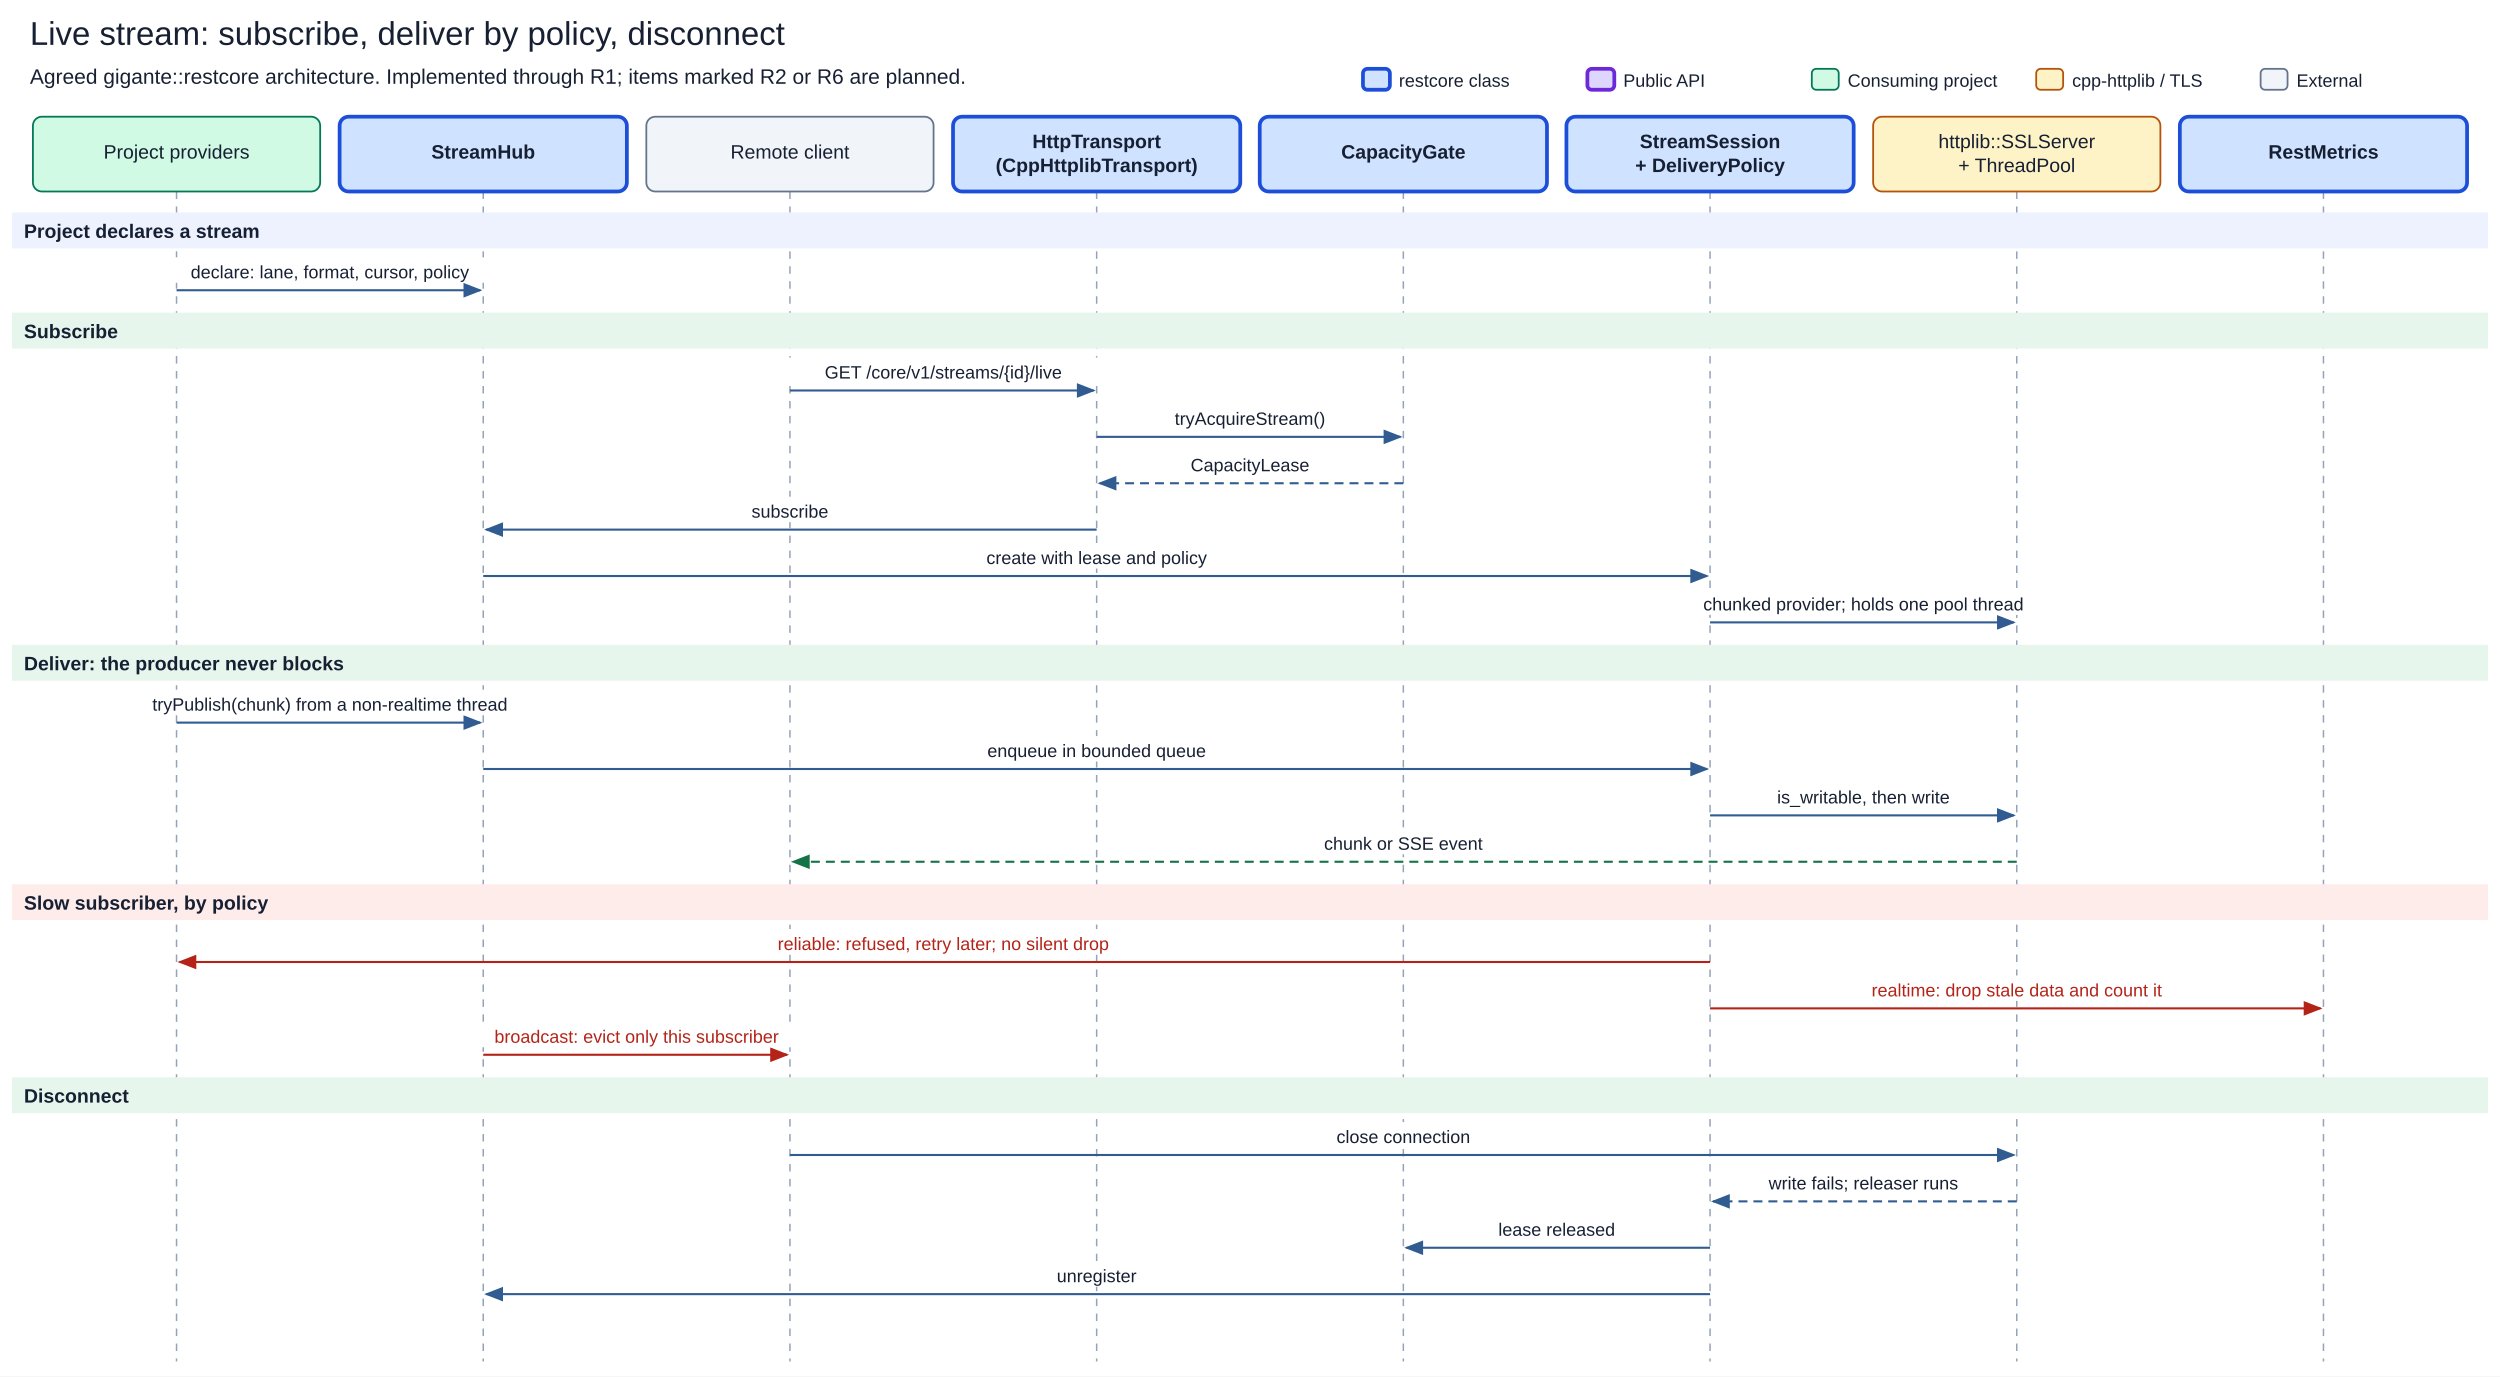
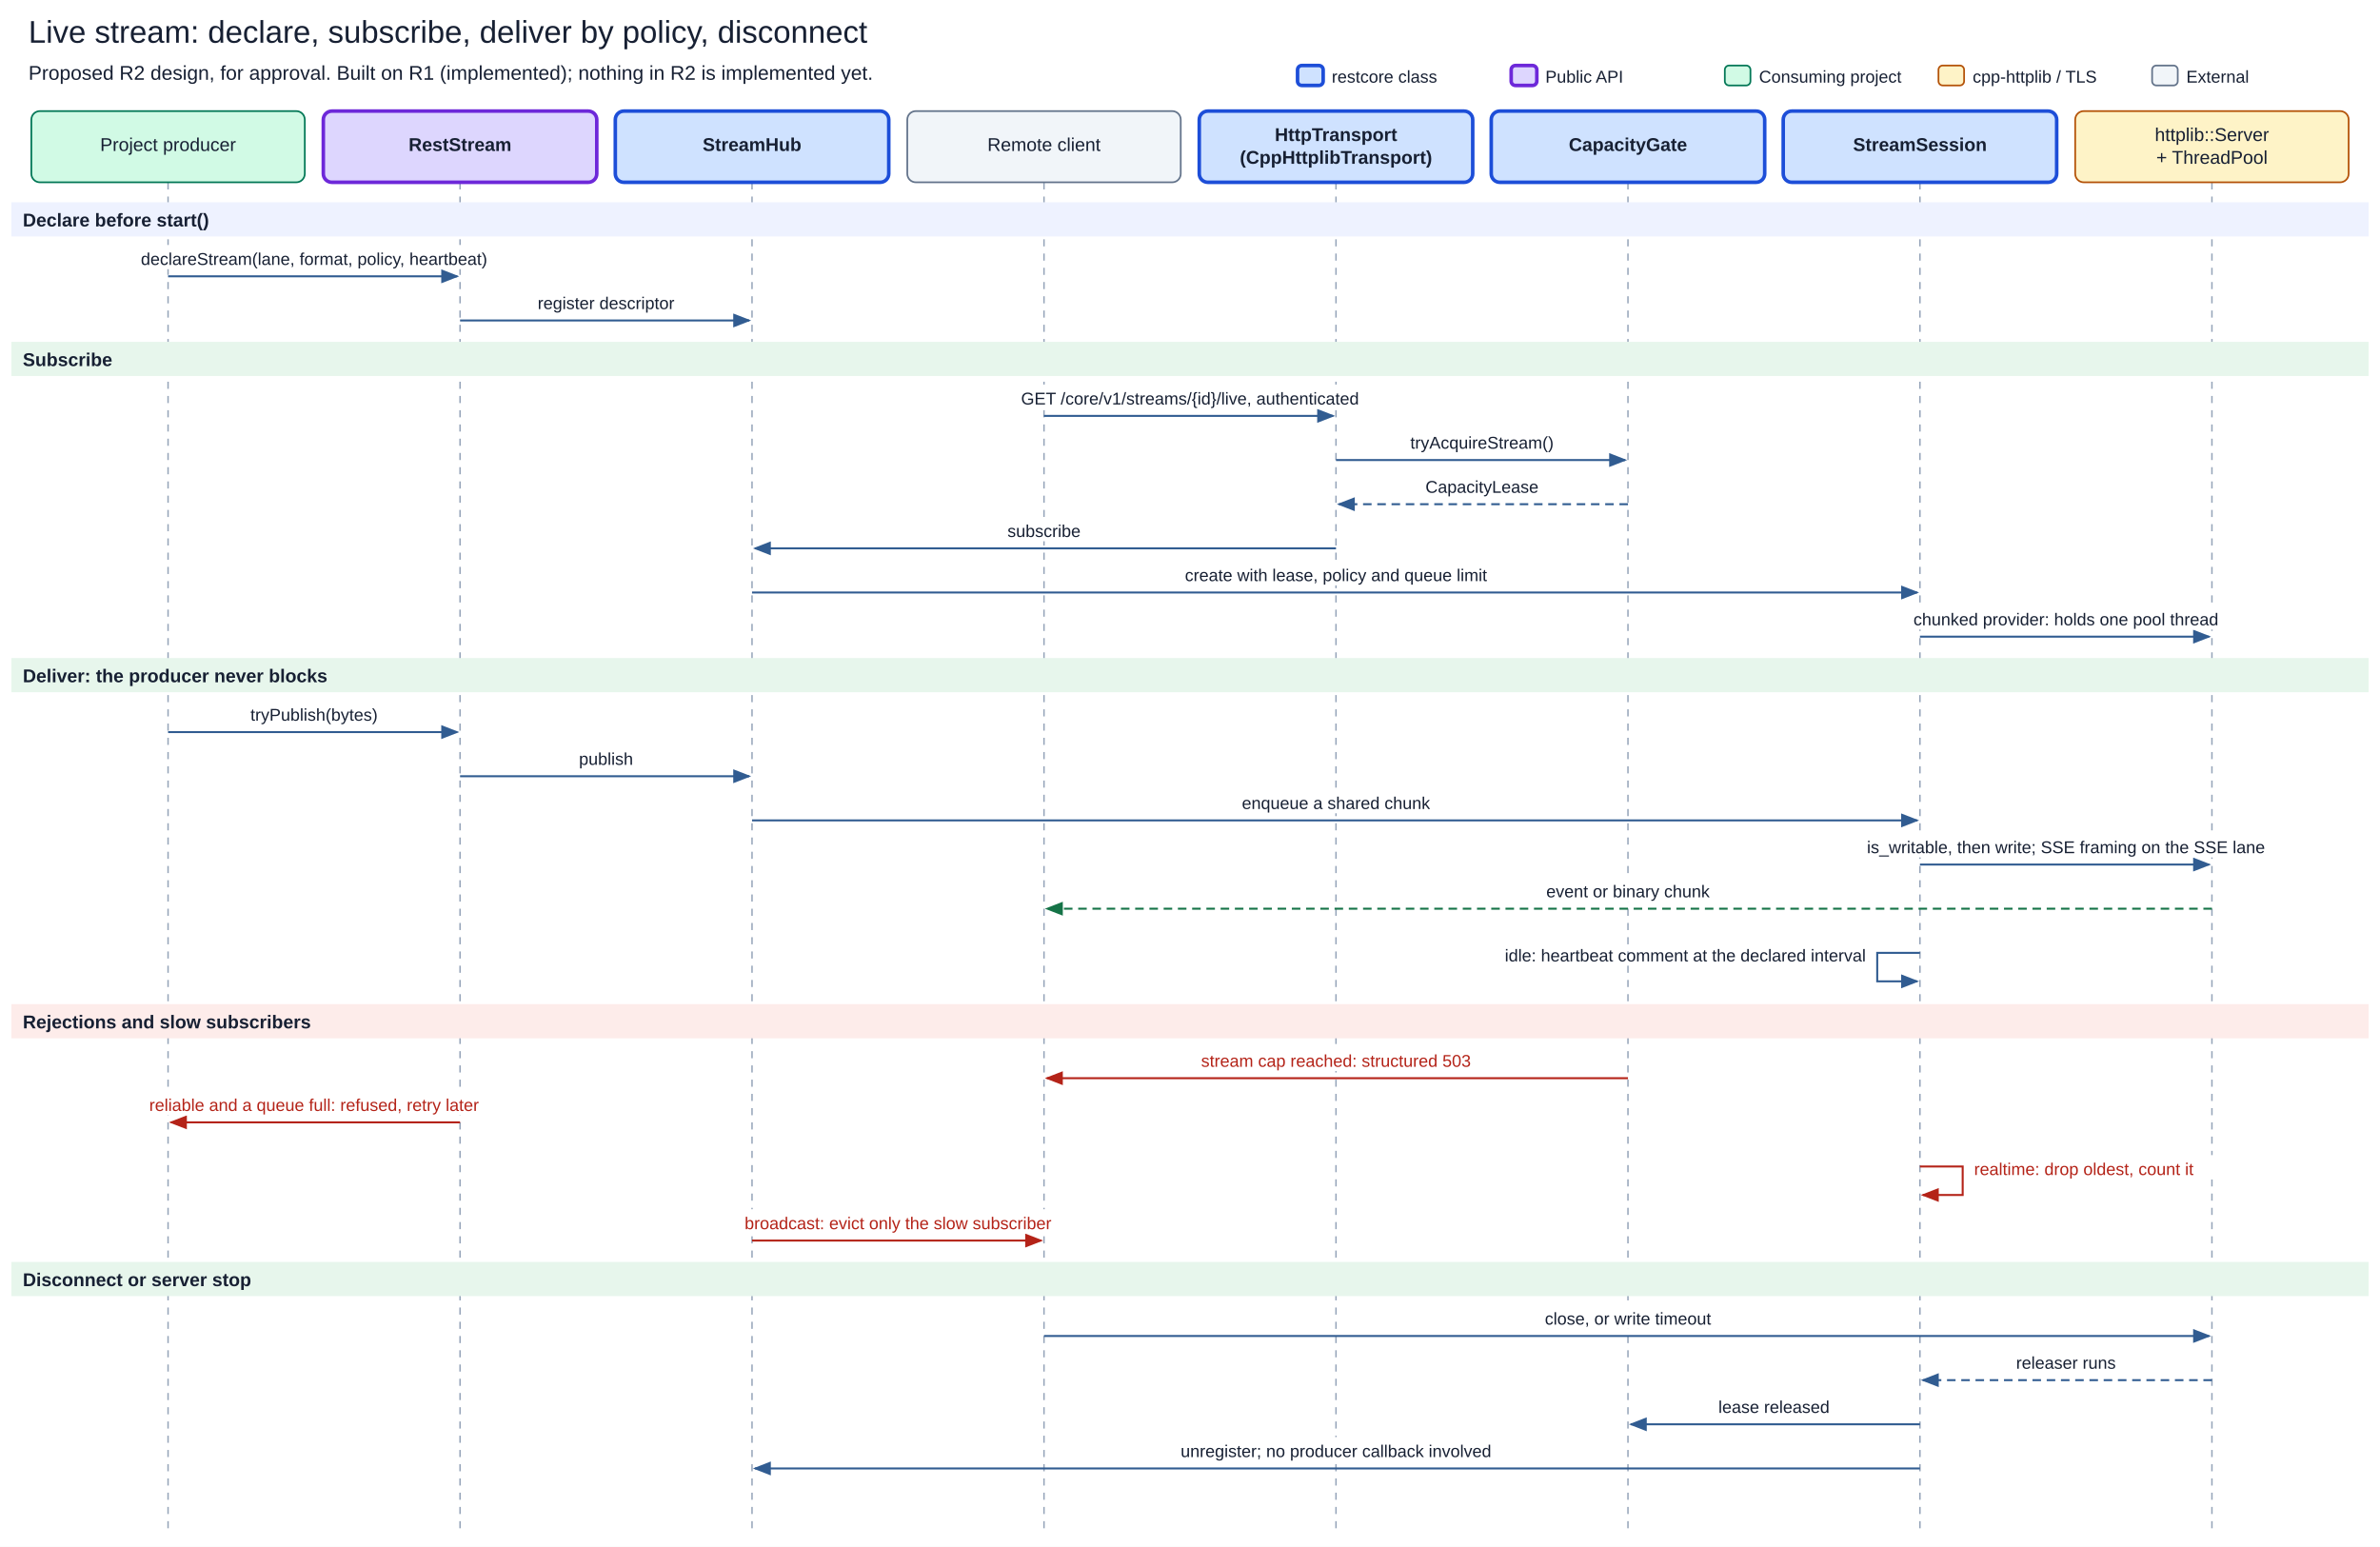
- <svg xmlns="http://www.w3.org/2000/svg" width="1671" height="920" viewBox="0 0 1671 920">
+ <svg xmlns="http://www.w3.org/2000/svg" width="1671" height="1086" viewBox="0 0 1671 1086">
  <defs>
    <marker id="a" markerWidth="9" markerHeight="7" refX="8" refY="3.5" orient="auto">
      <path d="M0 0L9 3.5L0 7Z" fill="#315c91" />
    </marker>
    <marker id="r" markerWidth="9" markerHeight="7" refX="8" refY="3.5" orient="auto">
      <path d="M0 0L9 3.5L0 7Z" fill="#b42318" />
    </marker>
    <marker id="g" markerWidth="9" markerHeight="7" refX="8" refY="3.5" orient="auto">
      <path d="M0 0L9 3.5L0 7Z" fill="#157347" />
    </marker>
  </defs>
  <rect width="100%" height="100%" fill="white" />
  <g font-family="Arial,sans-serif" fill="#172033">
-     <text x="20" y="30" font-size="22">Live stream: subscribe, deliver by policy, disconnect</text>
-     <text x="20" y="56" font-size="14">Agreed gigante::restcore architecture. Implemented through R1; items marked R2 or R6 are planned.</text>
+     <text x="20" y="30" font-size="22">Live stream: declare, subscribe, deliver by policy, disconnect</text>
+     <text x="20" y="56" font-size="14">Proposed R2 design, for approval. Built on R1 (implemented); nothing in R2 is implemented yet.</text>
    <rect x="911" y="46" width="18" height="14" rx="3" fill="#cfe2ff" stroke="#1d4ed8" stroke-width="2.5" />
    <text x="935" y="58" text-anchor="start" font-size="12" font-weight="400" fill="#172033">restcore class</text>
    <rect x="1061" y="46" width="18" height="14" rx="3" fill="#ddd6fe" stroke="#6d28d9" stroke-width="2.5" />
    <text x="1085" y="58" text-anchor="start" font-size="12" font-weight="400" fill="#172033">Public API</text>
    <rect x="1211" y="46" width="18" height="14" rx="3" fill="#d1fae5" stroke="#047857" stroke-width="1.2" />
    <text x="1235" y="58" text-anchor="start" font-size="12" font-weight="400" fill="#172033">Consuming project</text>
    <rect x="1361" y="46" width="18" height="14" rx="3" fill="#fef3c7" stroke="#b45309" stroke-width="1.2" />
    <text x="1385" y="58" text-anchor="start" font-size="12" font-weight="400" fill="#172033">cpp-httplib / TLS</text>
    <rect x="1511" y="46" width="18" height="14" rx="3" fill="#f1f5f9" stroke="#64748b" stroke-width="1.2" />
    <text x="1535" y="58" text-anchor="start" font-size="12" font-weight="400" fill="#172033">External</text>
-     <path d="M118 128V910" stroke="#94a3b8" stroke-dasharray="5 5" />
+     <path d="M118 128V1076" stroke="#94a3b8" stroke-dasharray="5 5" />
    <rect x="22" y="78" width="192" height="50" rx="6" fill="#d1fae5" stroke="#047857" stroke-width="1.2" />
-     <text x="118" y="106" text-anchor="middle" font-size="13" font-weight="400" fill="#172033">Project providers</text>
-     <path d="M323 128V910" stroke="#94a3b8" stroke-dasharray="5 5" />
-     <rect x="227" y="78" width="192" height="50" rx="6" fill="#cfe2ff" stroke="#1d4ed8" stroke-width="2.5" />
-     <text x="323" y="106" text-anchor="middle" font-size="13" font-weight="700" fill="#172033">StreamHub</text>
-     <path d="M528 128V910" stroke="#94a3b8" stroke-dasharray="5 5" />
-     <rect x="432" y="78" width="192" height="50" rx="6" fill="#f1f5f9" stroke="#64748b" stroke-width="1.2" />
-     <text x="528" y="106" text-anchor="middle" font-size="13" font-weight="400" fill="#172033">Remote client</text>
-     <path d="M733 128V910" stroke="#94a3b8" stroke-dasharray="5 5" />
-     <rect x="637" y="78" width="192" height="50" rx="6" fill="#cfe2ff" stroke="#1d4ed8" stroke-width="2.5" />
-     <text x="733" y="99" text-anchor="middle" font-size="13" font-weight="700" fill="#172033">HttpTransport</text>
-     <text x="733" y="115" text-anchor="middle" font-size="13" font-weight="700" fill="#172033">(CppHttplibTransport)</text>
-     <path d="M938 128V910" stroke="#94a3b8" stroke-dasharray="5 5" />
+     <text x="118" y="106" text-anchor="middle" font-size="13" font-weight="400" fill="#172033">Project producer</text>
+     <path d="M323 128V1076" stroke="#94a3b8" stroke-dasharray="5 5" />
+     <rect x="227" y="78" width="192" height="50" rx="6" fill="#ddd6fe" stroke="#6d28d9" stroke-width="2.5" />
+     <text x="323" y="106" text-anchor="middle" font-size="13" font-weight="700" fill="#172033">RestStream</text>
+     <path d="M528 128V1076" stroke="#94a3b8" stroke-dasharray="5 5" />
+     <rect x="432" y="78" width="192" height="50" rx="6" fill="#cfe2ff" stroke="#1d4ed8" stroke-width="2.5" />
+     <text x="528" y="106" text-anchor="middle" font-size="13" font-weight="700" fill="#172033">StreamHub</text>
+     <path d="M733 128V1076" stroke="#94a3b8" stroke-dasharray="5 5" />
+     <rect x="637" y="78" width="192" height="50" rx="6" fill="#f1f5f9" stroke="#64748b" stroke-width="1.2" />
+     <text x="733" y="106" text-anchor="middle" font-size="13" font-weight="400" fill="#172033">Remote client</text>
+     <path d="M938 128V1076" stroke="#94a3b8" stroke-dasharray="5 5" />
    <rect x="842" y="78" width="192" height="50" rx="6" fill="#cfe2ff" stroke="#1d4ed8" stroke-width="2.5" />
-     <text x="938" y="106" text-anchor="middle" font-size="13" font-weight="700" fill="#172033">CapacityGate</text>
-     <path d="M1143 128V910" stroke="#94a3b8" stroke-dasharray="5 5" />
+     <text x="938" y="99" text-anchor="middle" font-size="13" font-weight="700" fill="#172033">HttpTransport</text>
+     <text x="938" y="115" text-anchor="middle" font-size="13" font-weight="700" fill="#172033">(CppHttplibTransport)</text>
+     <path d="M1143 128V1076" stroke="#94a3b8" stroke-dasharray="5 5" />
    <rect x="1047" y="78" width="192" height="50" rx="6" fill="#cfe2ff" stroke="#1d4ed8" stroke-width="2.5" />
-     <text x="1143" y="99" text-anchor="middle" font-size="13" font-weight="700" fill="#172033">StreamSession</text>
-     <text x="1143" y="115" text-anchor="middle" font-size="13" font-weight="700" fill="#172033">+ DeliveryPolicy</text>
-     <path d="M1348 128V910" stroke="#94a3b8" stroke-dasharray="5 5" />
-     <rect x="1252" y="78" width="192" height="50" rx="6" fill="#fef3c7" stroke="#b45309" stroke-width="1.2" />
-     <text x="1348" y="99" text-anchor="middle" font-size="13" font-weight="400" fill="#172033">httplib::SSLServer</text>
-     <text x="1348" y="115" text-anchor="middle" font-size="13" font-weight="400" fill="#172033">+ ThreadPool</text>
-     <path d="M1553 128V910" stroke="#94a3b8" stroke-dasharray="5 5" />
-     <rect x="1457" y="78" width="192" height="50" rx="6" fill="#cfe2ff" stroke="#1d4ed8" stroke-width="2.5" />
-     <text x="1553" y="106" text-anchor="middle" font-size="13" font-weight="700" fill="#172033">RestMetrics</text>
+     <text x="1143" y="106" text-anchor="middle" font-size="13" font-weight="700" fill="#172033">CapacityGate</text>
+     <path d="M1348 128V1076" stroke="#94a3b8" stroke-dasharray="5 5" />
+     <rect x="1252" y="78" width="192" height="50" rx="6" fill="#cfe2ff" stroke="#1d4ed8" stroke-width="2.5" />
+     <text x="1348" y="106" text-anchor="middle" font-size="13" font-weight="700" fill="#172033">StreamSession</text>
+     <path d="M1553 128V1076" stroke="#94a3b8" stroke-dasharray="5 5" />
+     <rect x="1457" y="78" width="192" height="50" rx="6" fill="#fef3c7" stroke="#b45309" stroke-width="1.2" />
+     <text x="1553" y="99" text-anchor="middle" font-size="13" font-weight="400" fill="#172033">httplib::Server</text>
+     <text x="1553" y="115" text-anchor="middle" font-size="13" font-weight="400" fill="#172033">+ ThreadPool</text>
    <rect x="8" y="142" width="1655" height="24" fill="#eef2ff" />
-     <text x="16" y="159" text-anchor="start" font-size="13" font-weight="700" fill="#172033">Project declares a stream</text>
+     <text x="16" y="159" text-anchor="start" font-size="13" font-weight="700" fill="#172033">Declare before start()</text>
    <path d="M118 194H321" stroke="#315c91" stroke-width="1.4" marker-end="url(#a)" />
-     <rect x="91" y="172" width="259" height="17" fill="white" />
-     <text x="220.5" y="186" text-anchor="middle" font-size="12" font-weight="400" fill="#172033">declare: lane, format, cursor, policy</text>
-     <rect x="8" y="209" width="1655" height="24" fill="#e7f6ec" />
-     <text x="16" y="226" text-anchor="start" font-size="13" font-weight="700" fill="#172033">Subscribe</text>
-     <path d="M528 261H731" stroke="#315c91" stroke-width="1.4" marker-end="url(#a)" />
-     <rect x="525" y="239" width="212" height="17" fill="white" />
-     <text x="630.5" y="253" text-anchor="middle" font-size="12" font-weight="400" fill="#172033">GET /core/v1/streams/{id}/live</text>
+     <rect x="61" y="172" width="319" height="17" fill="white" />
+     <text x="220.5" y="186" text-anchor="middle" font-size="12" font-weight="400" fill="#172033">declareStream(lane, format, policy, heartbeat)</text>
+     <path d="M323 225H526" stroke="#315c91" stroke-width="1.4" marker-end="url(#a)" />
+     <rect x="357" y="203" width="138" height="17" fill="white" />
+     <text x="425.5" y="217" text-anchor="middle" font-size="12" font-weight="400" fill="#172033">register descriptor</text>
+     <rect x="8" y="240" width="1655" height="24" fill="#e7f6ec" />
+     <text x="16" y="257" text-anchor="start" font-size="13" font-weight="700" fill="#172033">Subscribe</text>
    <path d="M733 292H936" stroke="#315c91" stroke-width="1.4" marker-end="url(#a)" />
-     <rect x="770" y="270" width="131" height="17" fill="white" />
-     <text x="835.5" y="284" text-anchor="middle" font-size="12" font-weight="400" fill="#172033">tryAcquireStream()</text>
-     <path d="M938 323H735" stroke="#315c91" stroke-width="1.4" stroke-dasharray="6 4" marker-end="url(#a)" />
-     <rect x="787" y="301" width="97" height="17" fill="white" />
-     <text x="835.5" y="315" text-anchor="middle" font-size="12" font-weight="400" fill="#172033">CapacityLease</text>
-     <path d="M733 354H325" stroke="#315c91" stroke-width="1.4" marker-end="url(#a)" />
-     <rect x="493" y="332" width="70" height="17" fill="white" />
-     <text x="528.0" y="346" text-anchor="middle" font-size="12" font-weight="400" fill="#172033">subscribe</text>
-     <path d="M323 385H1141" stroke="#315c91" stroke-width="1.4" marker-end="url(#a)" />
-     <rect x="634" y="363" width="198" height="17" fill="white" />
-     <text x="733.0" y="377" text-anchor="middle" font-size="12" font-weight="400" fill="#172033">create with lease and policy</text>
-     <path d="M1143 416H1346" stroke="#315c91" stroke-width="1.4" marker-end="url(#a)" />
-     <rect x="1109" y="394" width="272" height="17" fill="white" />
-     <text x="1245.5" y="408" text-anchor="middle" font-size="12" font-weight="400" fill="#172033">chunked provider; holds one pool thread</text>
-     <rect x="8" y="431" width="1655" height="24" fill="#e7f6ec" />
-     <text x="16" y="448" text-anchor="start" font-size="13" font-weight="700" fill="#172033">Deliver: the producer never blocks</text>
-     <path d="M118 483H321" stroke="#315c91" stroke-width="1.4" marker-end="url(#a)" />
-     <rect x="68" y="461" width="306" height="17" fill="white" />
-     <text x="220.5" y="475" text-anchor="middle" font-size="12" font-weight="400" fill="#172033">tryPublish(chunk) from a non-realtime thread</text>
-     <path d="M323 514H1141" stroke="#315c91" stroke-width="1.4" marker-end="url(#a)" />
-     <rect x="647" y="492" width="171" height="17" fill="white" />
-     <text x="733.0" y="506" text-anchor="middle" font-size="12" font-weight="400" fill="#172033">enqueue in bounded queue</text>
-     <path d="M1143 545H1346" stroke="#315c91" stroke-width="1.4" marker-end="url(#a)" />
-     <rect x="1163" y="523" width="165" height="17" fill="white" />
-     <text x="1245.5" y="537" text-anchor="middle" font-size="12" font-weight="400" fill="#172033">is_writable, then write</text>
-     <path d="M1348 576H530" stroke="#157347" stroke-width="1.4" stroke-dasharray="6 4" marker-end="url(#g)" />
-     <rect x="873" y="554" width="131" height="17" fill="white" />
-     <text x="938.0" y="568" text-anchor="middle" font-size="12" font-weight="400" fill="#172033">chunk or SSE event</text>
-     <rect x="8" y="591" width="1655" height="24" fill="#fdecea" />
-     <text x="16" y="608" text-anchor="start" font-size="13" font-weight="700" fill="#172033">Slow subscriber, by policy</text>
-     <path d="M1143 643H120" stroke="#b42318" stroke-width="1.4" marker-end="url(#r)" />
-     <rect x="471" y="621" width="319" height="17" fill="white" />
-     <text x="630.5" y="635" text-anchor="middle" font-size="12" font-weight="400" fill="#b42318">reliable: refused, retry later; no silent drop</text>
-     <path d="M1143 674H1551" stroke="#b42318" stroke-width="1.4" marker-end="url(#r)" />
-     <rect x="1215" y="652" width="265" height="17" fill="white" />
-     <text x="1348.0" y="666" text-anchor="middle" font-size="12" font-weight="400" fill="#b42318">realtime: drop stale data and count it</text>
-     <path d="M323 705H526" stroke="#b42318" stroke-width="1.4" marker-end="url(#r)" />
-     <rect x="296" y="683" width="259" height="17" fill="white" />
-     <text x="425.5" y="697" text-anchor="middle" font-size="12" font-weight="400" fill="#b42318">broadcast: evict only this subscriber</text>
-     <rect x="8" y="720" width="1655" height="24" fill="#e7f6ec" />
-     <text x="16" y="737" text-anchor="start" font-size="13" font-weight="700" fill="#172033">Disconnect</text>
-     <path d="M528 772H1346" stroke="#315c91" stroke-width="1.4" marker-end="url(#a)" />
-     <rect x="879" y="750" width="118" height="17" fill="white" />
-     <text x="938.0" y="764" text-anchor="middle" font-size="12" font-weight="400" fill="#172033">close connection</text>
-     <path d="M1348 803H1145" stroke="#315c91" stroke-width="1.4" stroke-dasharray="6 4" marker-end="url(#a)" />
-     <rect x="1153" y="781" width="185" height="17" fill="white" />
-     <text x="1245.5" y="795" text-anchor="middle" font-size="12" font-weight="400" fill="#172033">write fails; releaser runs</text>
-     <path d="M1143 834H940" stroke="#315c91" stroke-width="1.4" marker-end="url(#a)" />
-     <rect x="988" y="812" width="104" height="17" fill="white" />
-     <text x="1040.5" y="826" text-anchor="middle" font-size="12" font-weight="400" fill="#172033">lease released</text>
-     <path d="M1143 865H325" stroke="#315c91" stroke-width="1.4" marker-end="url(#a)" />
-     <rect x="694" y="843" width="77" height="17" fill="white" />
-     <text x="733.0" y="857" text-anchor="middle" font-size="12" font-weight="400" fill="#172033">unregister</text>
+     <rect x="679" y="270" width="312" height="17" fill="white" />
+     <text x="835.5" y="284" text-anchor="middle" font-size="12" font-weight="400" fill="#172033">GET /core/v1/streams/{id}/live, authenticated</text>
+     <path d="M938 323H1141" stroke="#315c91" stroke-width="1.4" marker-end="url(#a)" />
+     <rect x="975" y="301" width="131" height="17" fill="white" />
+     <text x="1040.5" y="315" text-anchor="middle" font-size="12" font-weight="400" fill="#172033">tryAcquireStream()</text>
+     <path d="M1143 354H940" stroke="#315c91" stroke-width="1.4" stroke-dasharray="6 4" marker-end="url(#a)" />
+     <rect x="992" y="332" width="97" height="17" fill="white" />
+     <text x="1040.5" y="346" text-anchor="middle" font-size="12" font-weight="400" fill="#172033">CapacityLease</text>
+     <path d="M938 385H530" stroke="#315c91" stroke-width="1.4" marker-end="url(#a)" />
+     <rect x="698" y="363" width="70" height="17" fill="white" />
+     <text x="733.0" y="377" text-anchor="middle" font-size="12" font-weight="400" fill="#172033">subscribe</text>
+     <path d="M528 416H1346" stroke="#315c91" stroke-width="1.4" marker-end="url(#a)" />
+     <rect x="795" y="394" width="286" height="17" fill="white" />
+     <text x="938.0" y="408" text-anchor="middle" font-size="12" font-weight="400" fill="#172033">create with lease, policy and queue limit</text>
+     <path d="M1348 447H1551" stroke="#315c91" stroke-width="1.4" marker-end="url(#a)" />
+     <rect x="1314" y="425" width="272" height="17" fill="white" />
+     <text x="1450.5" y="439" text-anchor="middle" font-size="12" font-weight="400" fill="#172033">chunked provider: holds one pool thread</text>
+     <rect x="8" y="462" width="1655" height="24" fill="#e7f6ec" />
+     <text x="16" y="479" text-anchor="start" font-size="13" font-weight="700" fill="#172033">Deliver: the producer never blocks</text>
+     <path d="M118 514H321" stroke="#315c91" stroke-width="1.4" marker-end="url(#a)" />
+     <rect x="158" y="492" width="124" height="17" fill="white" />
+     <text x="220.5" y="506" text-anchor="middle" font-size="12" font-weight="400" fill="#172033">tryPublish(bytes)</text>
+     <path d="M323 545H526" stroke="#315c91" stroke-width="1.4" marker-end="url(#a)" />
+     <rect x="397" y="523" width="57" height="17" fill="white" />
+     <text x="425.5" y="537" text-anchor="middle" font-size="12" font-weight="400" fill="#172033">publish</text>
+     <path d="M528 576H1346" stroke="#315c91" stroke-width="1.4" marker-end="url(#a)" />
+     <rect x="859" y="554" width="158" height="17" fill="white" />
+     <text x="938.0" y="568" text-anchor="middle" font-size="12" font-weight="400" fill="#172033">enqueue a shared chunk</text>
+     <path d="M1348 607H1551" stroke="#315c91" stroke-width="1.4" marker-end="url(#a)" />
+     <rect x="1271" y="585" width="359" height="17" fill="white" />
+     <text x="1450.5" y="599" text-anchor="middle" font-size="12" font-weight="400" fill="#172033">is_writable, then write; SSE framing on the SSE lane</text>
+     <path d="M1553 638H735" stroke="#157347" stroke-width="1.4" stroke-dasharray="6 4" marker-end="url(#g)" />
+     <rect x="1067" y="616" width="151" height="17" fill="white" />
+     <text x="1143.0" y="630" text-anchor="middle" font-size="12" font-weight="400" fill="#172033">event or binary chunk</text>
+     <path d="M1348 669h-30v20h28" fill="none" stroke="#315c91" stroke-width="1.4" marker-end="url(#a)" />
+     <text x="1310" y="675" text-anchor="end" font-size="12" font-weight="400" fill="#172033">idle: heartbeat comment at the declared interval</text>
+     <rect x="8" y="705" width="1655" height="24" fill="#fdecea" />
+     <text x="16" y="722" text-anchor="start" font-size="13" font-weight="700" fill="#172033">Rejections and slow subscribers</text>
+     <path d="M1143 757H735" stroke="#b42318" stroke-width="1.4" marker-end="url(#r)" />
+     <rect x="819" y="735" width="238" height="17" fill="white" />
+     <text x="938.0" y="749" text-anchor="middle" font-size="12" font-weight="400" fill="#b42318">stream cap reached: structured 503</text>
+     <path d="M323 788H120" stroke="#b42318" stroke-width="1.4" marker-end="url(#r)" />
+     <rect x="58" y="766" width="326" height="17" fill="white" />
+     <text x="220.5" y="780" text-anchor="middle" font-size="12" font-weight="400" fill="#b42318">reliable and a queue full: refused, retry later</text>
+     <path d="M1348 819h30v20h-28" fill="none" stroke="#b42318" stroke-width="1.4" marker-end="url(#r)" />
+     <rect x="1382" y="811" width="218" height="17" fill="white" />
+     <text x="1386" y="825" text-anchor="start" font-size="12" font-weight="400" fill="#b42318">realtime: drop oldest, count it</text>
+     <path d="M528 871H731" stroke="#b42318" stroke-width="1.4" marker-end="url(#r)" />
+     <rect x="488" y="849" width="286" height="17" fill="white" />
+     <text x="630.5" y="863" text-anchor="middle" font-size="12" font-weight="400" fill="#b42318">broadcast: evict only the slow subscriber</text>
+     <rect x="8" y="886" width="1655" height="24" fill="#e7f6ec" />
+     <text x="16" y="903" text-anchor="start" font-size="13" font-weight="700" fill="#172033">Disconnect or server stop</text>
+     <path d="M733 938H1551" stroke="#315c91" stroke-width="1.4" marker-end="url(#a)" />
+     <rect x="1061" y="916" width="165" height="17" fill="white" />
+     <text x="1143.0" y="930" text-anchor="middle" font-size="12" font-weight="400" fill="#172033">close, or write timeout</text>
+     <path d="M1553 969H1350" stroke="#315c91" stroke-width="1.4" stroke-dasharray="6 4" marker-end="url(#a)" />
+     <rect x="1402" y="947" width="97" height="17" fill="white" />
+     <text x="1450.5" y="961" text-anchor="middle" font-size="12" font-weight="400" fill="#172033">releaser runs</text>
+     <path d="M1348 1000H1145" stroke="#315c91" stroke-width="1.4" marker-end="url(#a)" />
+     <rect x="1193" y="978" width="104" height="17" fill="white" />
+     <text x="1245.5" y="992" text-anchor="middle" font-size="12" font-weight="400" fill="#172033">lease released</text>
+     <path d="M1348 1031H530" stroke="#315c91" stroke-width="1.4" marker-end="url(#a)" />
+     <rect x="795" y="1009" width="286" height="17" fill="white" />
+     <text x="938.0" y="1023" text-anchor="middle" font-size="12" font-weight="400" fill="#172033">unregister; no producer callback involved</text>
  </g>
</svg>
